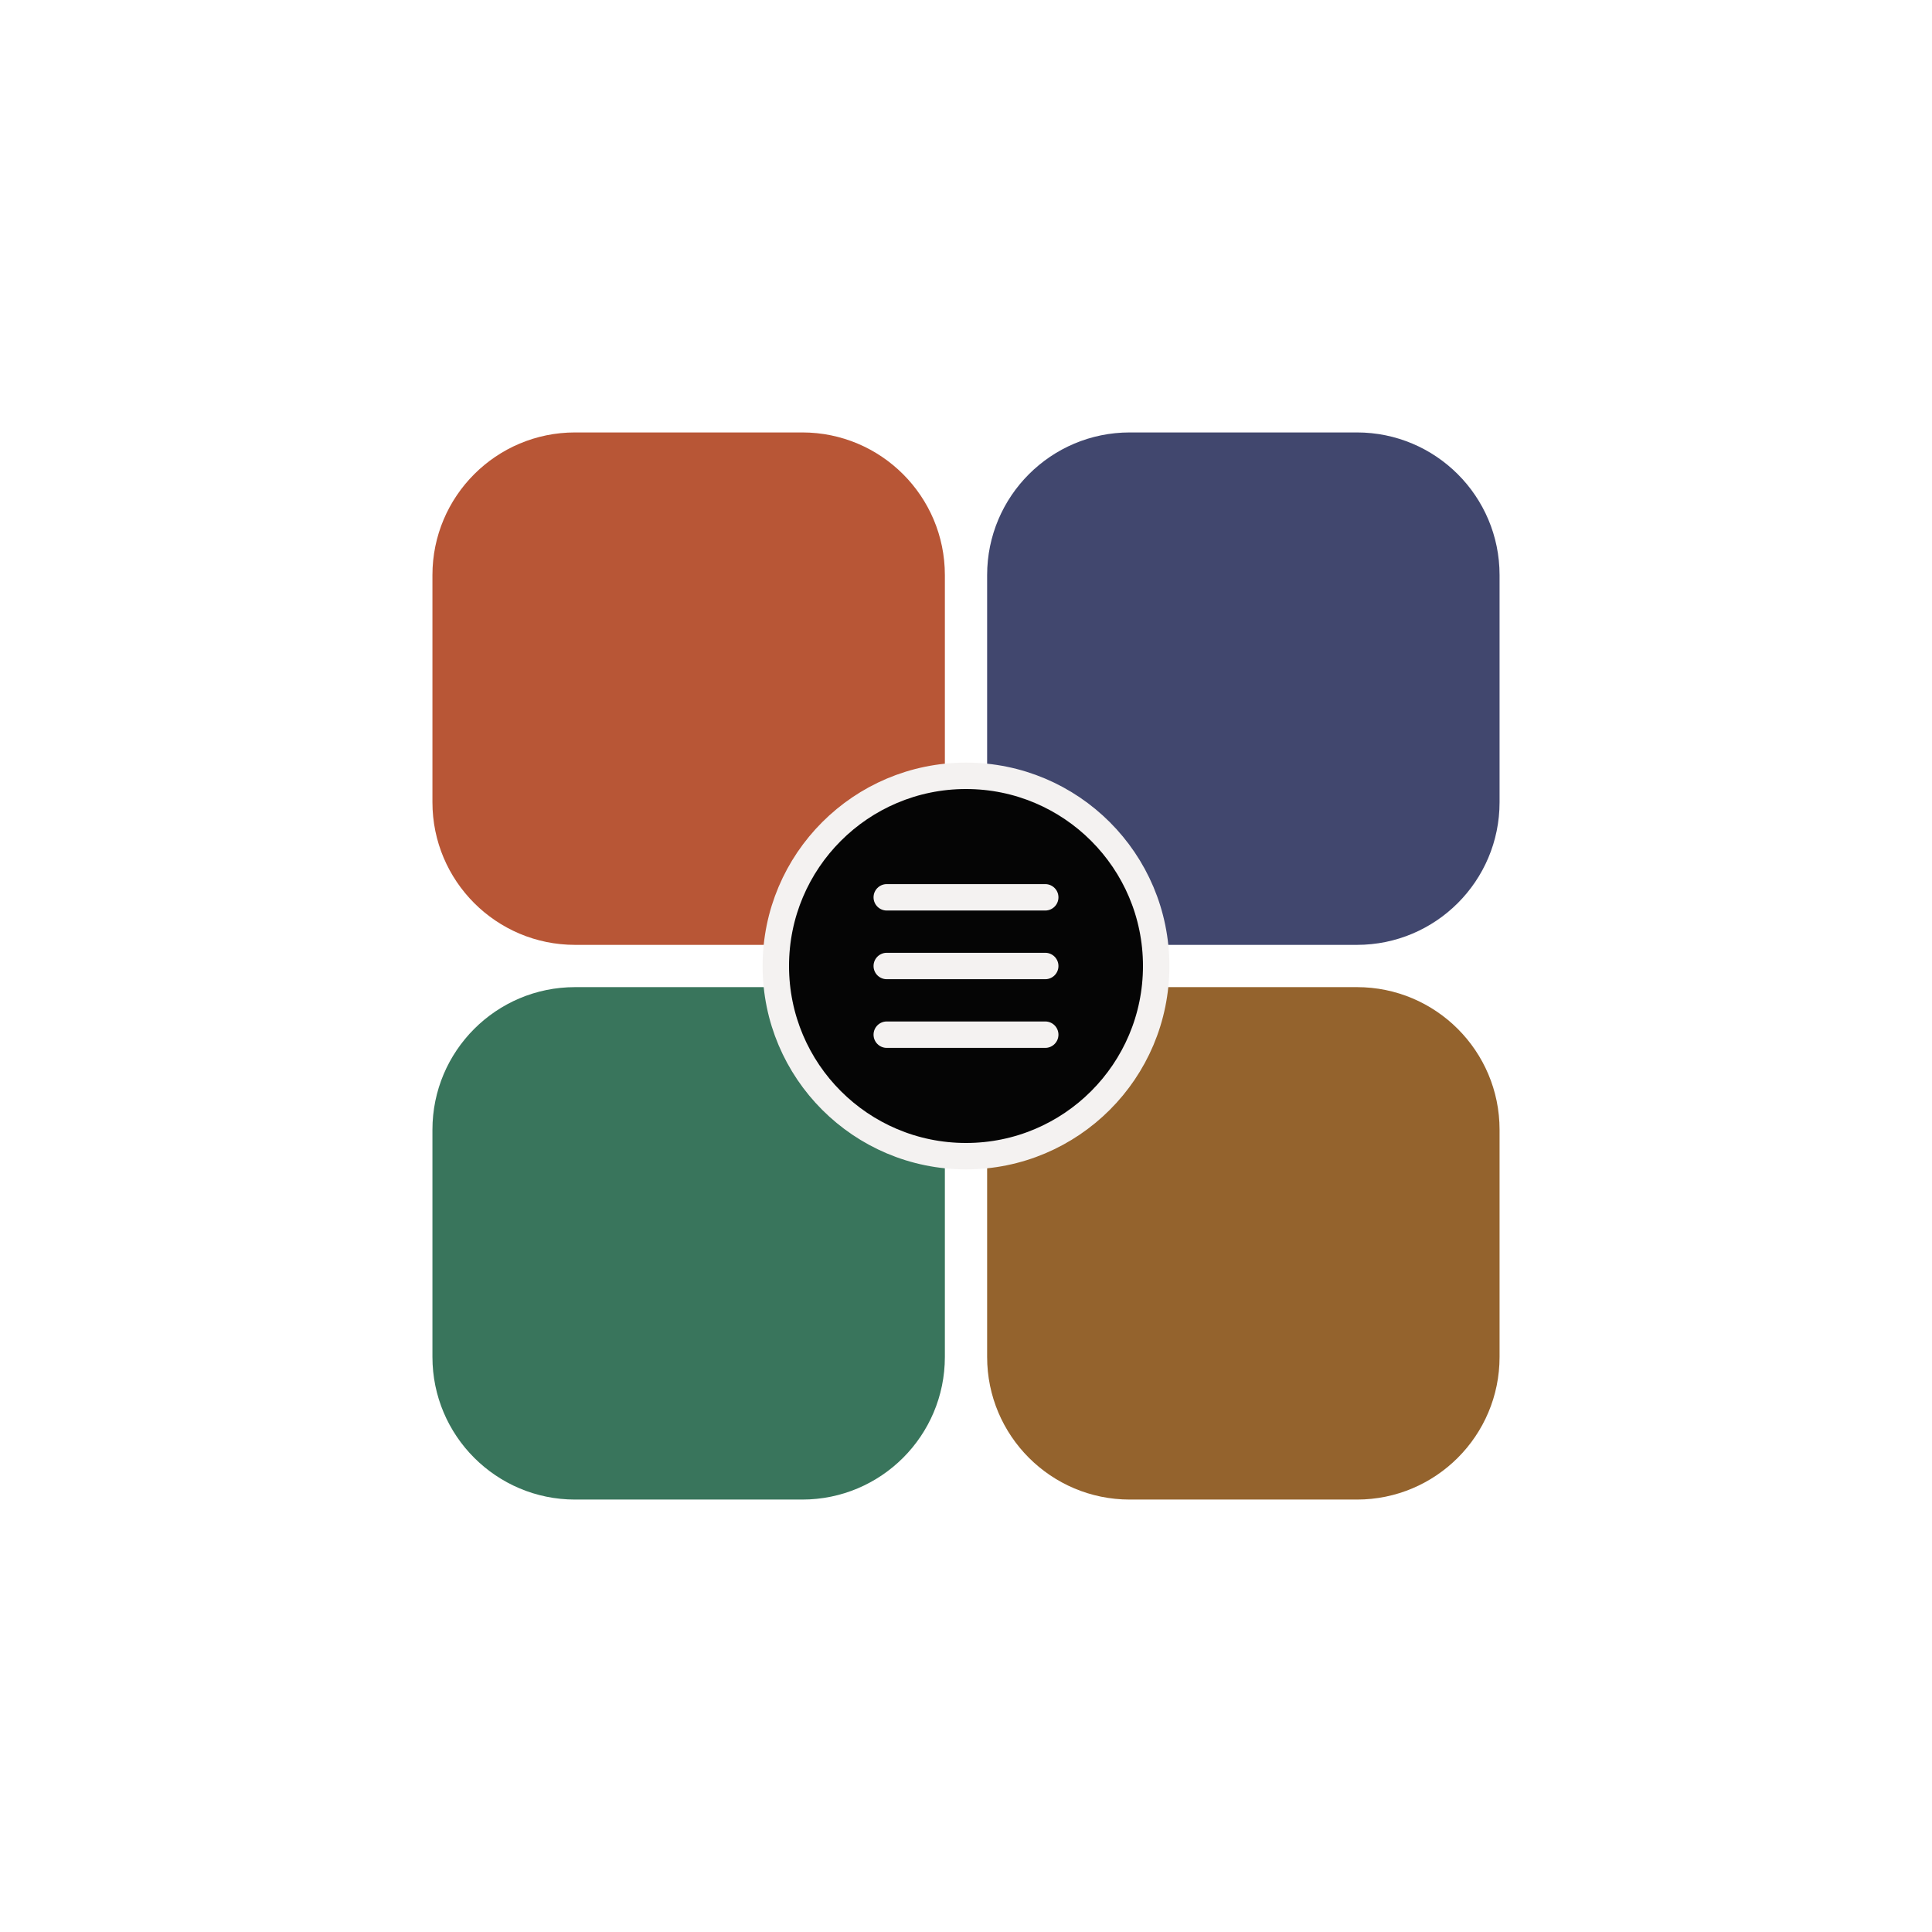
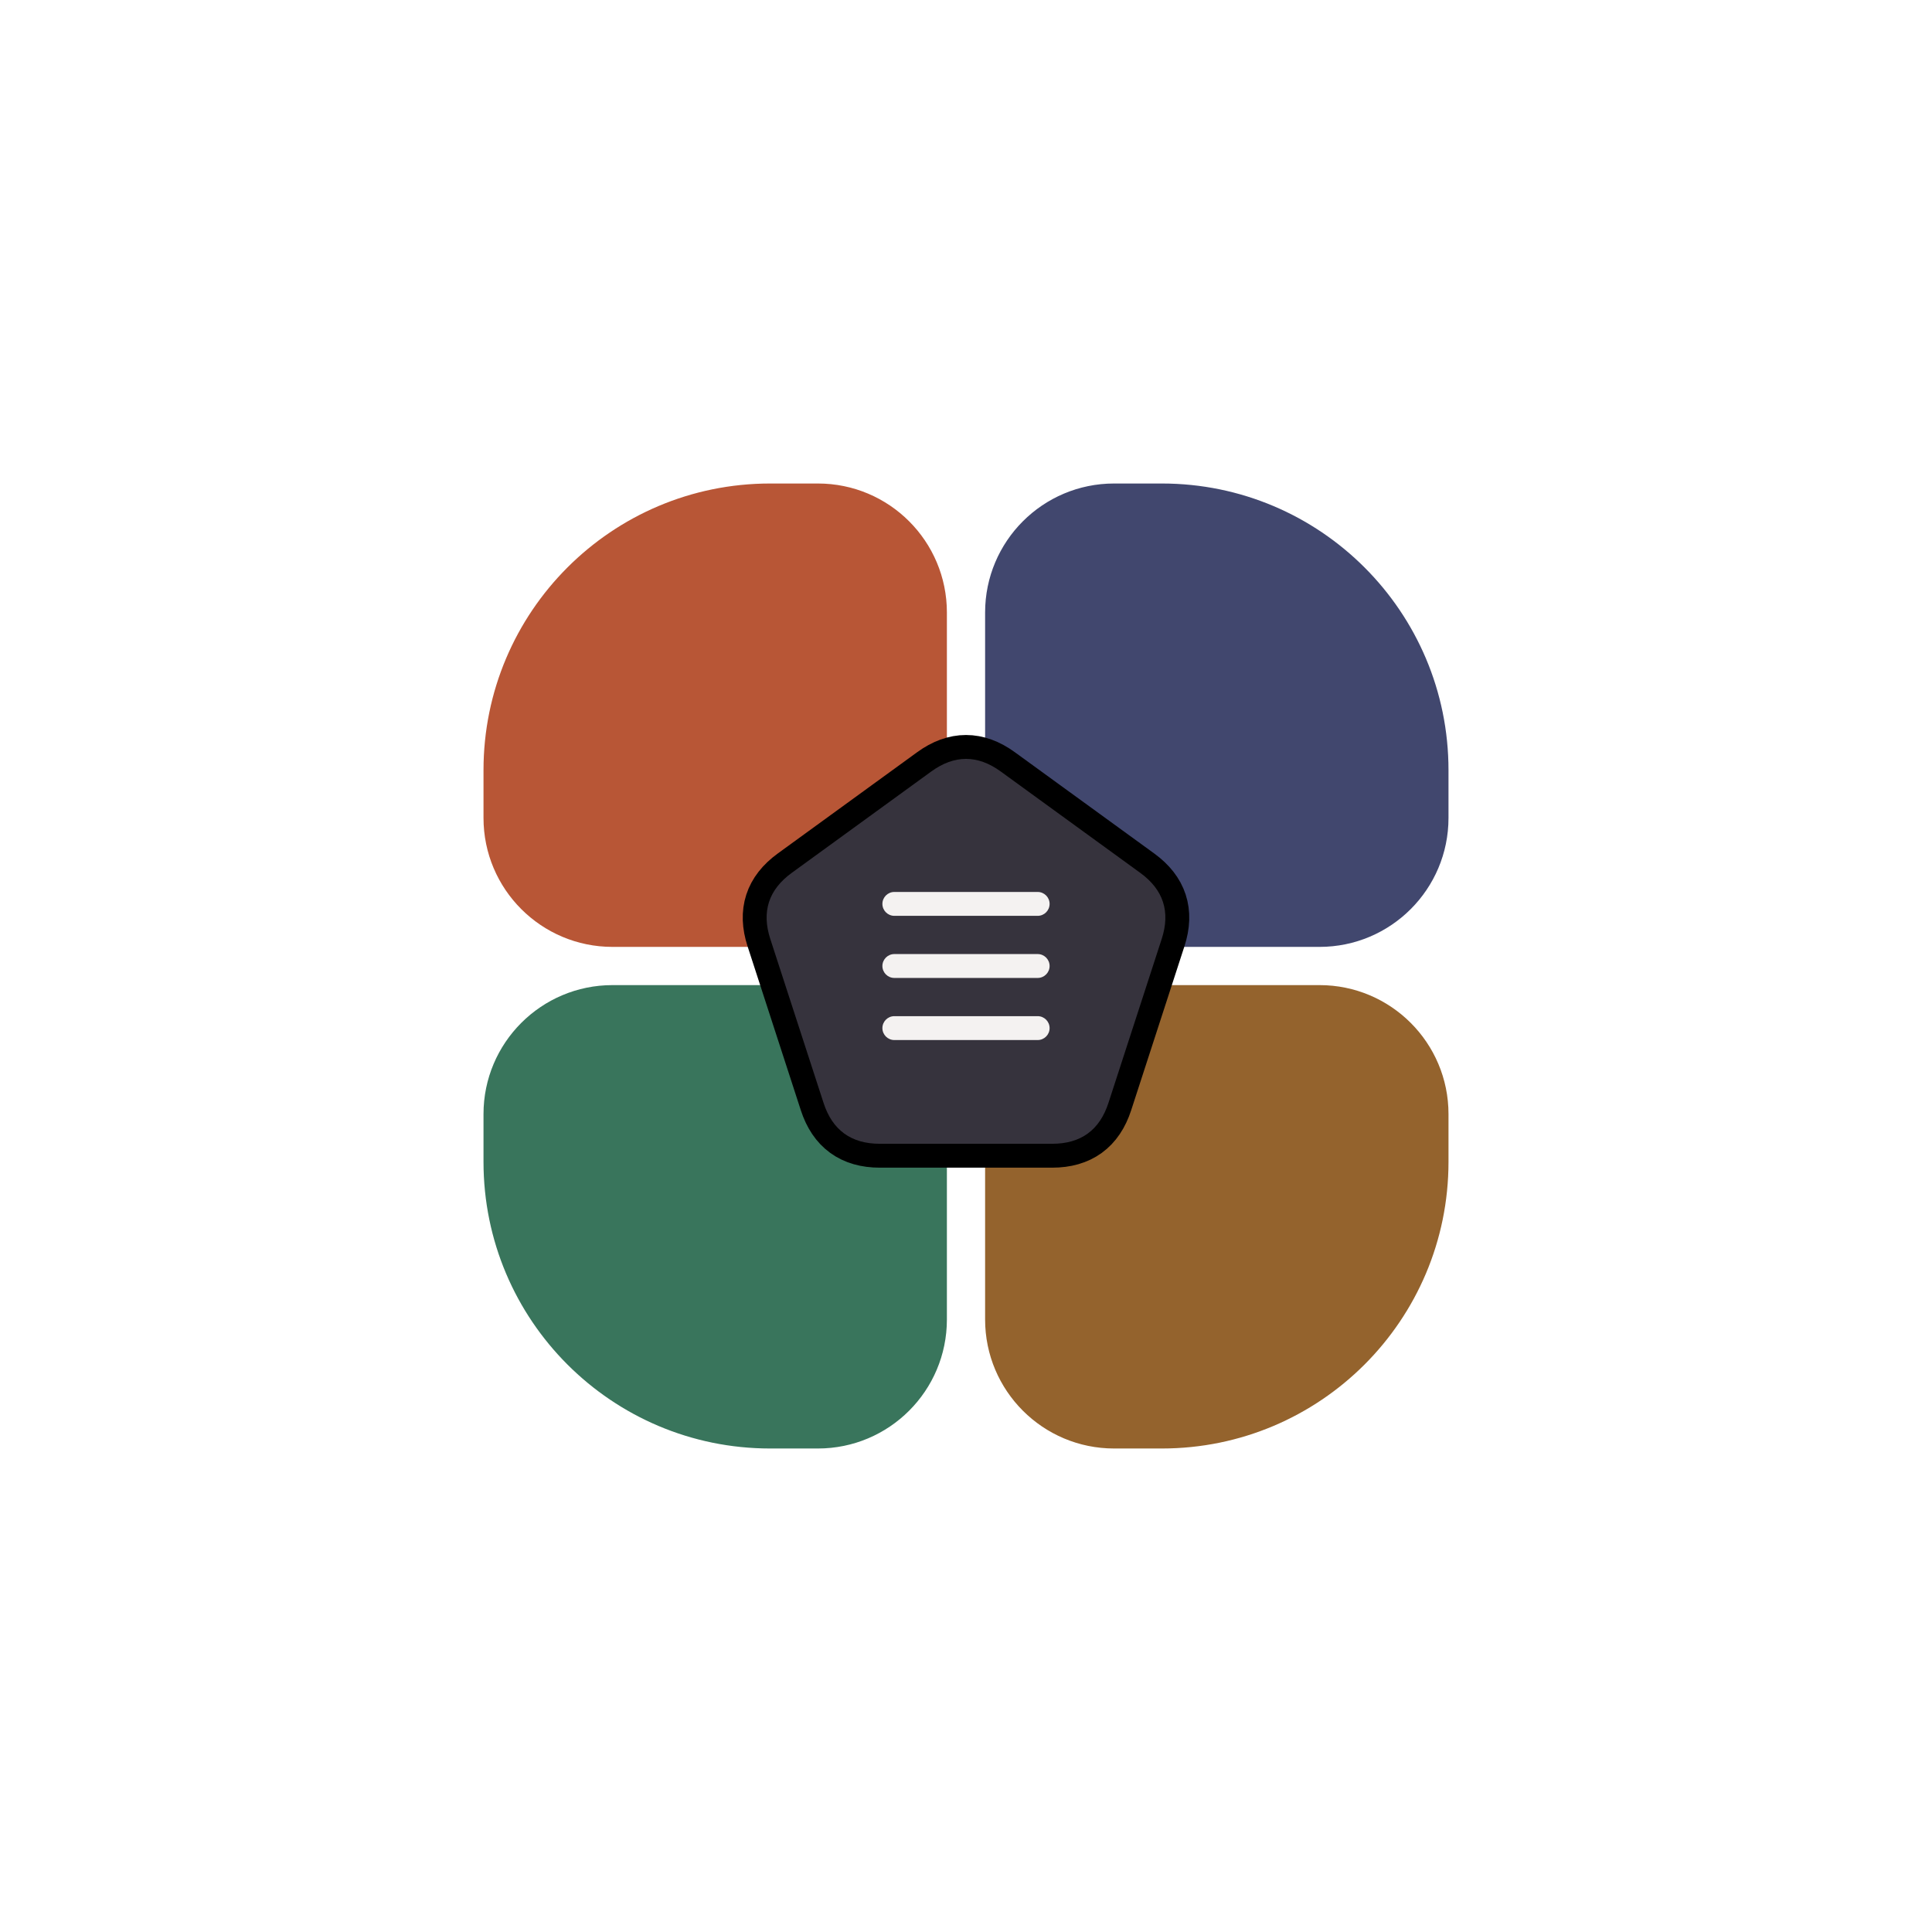
<svg xmlns="http://www.w3.org/2000/svg" width="1024" height="1024" viewBox="0 0 512 512">
-   <g transform="translate(256 256) scale(0.7) translate(-256 -256)">
-     <rect x="54" y="54" width="194" height="194" rx="54" fill="#B85636" />
-     <rect x="264" y="54" width="194" height="194" rx="54" fill="#41476E" />
-     <rect x="54" y="264" width="194" height="194" rx="54" fill="#39755C" />
-     <rect x="264" y="264" width="194" height="194" rx="54" fill="#94632D" />
-     <circle cx="256" cy="256" r="72" fill="#050505" stroke="#F4F2F1" stroke-width="10" />
+   <g transform="translate(256 256) scale(0.633) translate(-256 -256)">
+     <defs>
+       <clipPath id="board">
+         <rect x="54" y="54" width="404" height="404" rx="120" />
+       </clipPath>
+     </defs>
+     <g clip-path="url(#board)">
+       <rect x="54" y="54" width="194" height="194" rx="54" fill="#B85636" />
+       <rect x="264" y="54" width="194" height="194" rx="54" fill="#41476E" />
+       <rect x="54" y="264" width="194" height="194" rx="54" fill="#39755C" />
+       <rect x="264" y="264" width="194" height="194" rx="54" fill="#94632D" />
+     </g>
+     <path d="M241.44 174.58 Q256.00 164.00 270.56 174.58 L328.93 216.99 Q343.50 227.57 337.93 244.69 L315.64 313.31 Q310.08 330.43 292.08 330.43 L219.92 330.43 Q201.92 330.43 196.36 313.31 L174.07 244.69 Q168.50 227.57 183.07 216.99Z" fill="#36333D" stroke="#000000" stroke-width="20" stroke-linejoin="round" paint-order="stroke" />
    <g fill="#F4F2F1">
      <rect x="221" y="225" width="70" height="10" rx="5" />
      <rect x="221" y="251" width="70" height="10" rx="5" />
      <rect x="221" y="277" width="70" height="10" rx="5" />
    </g>
  </g>
</svg>
